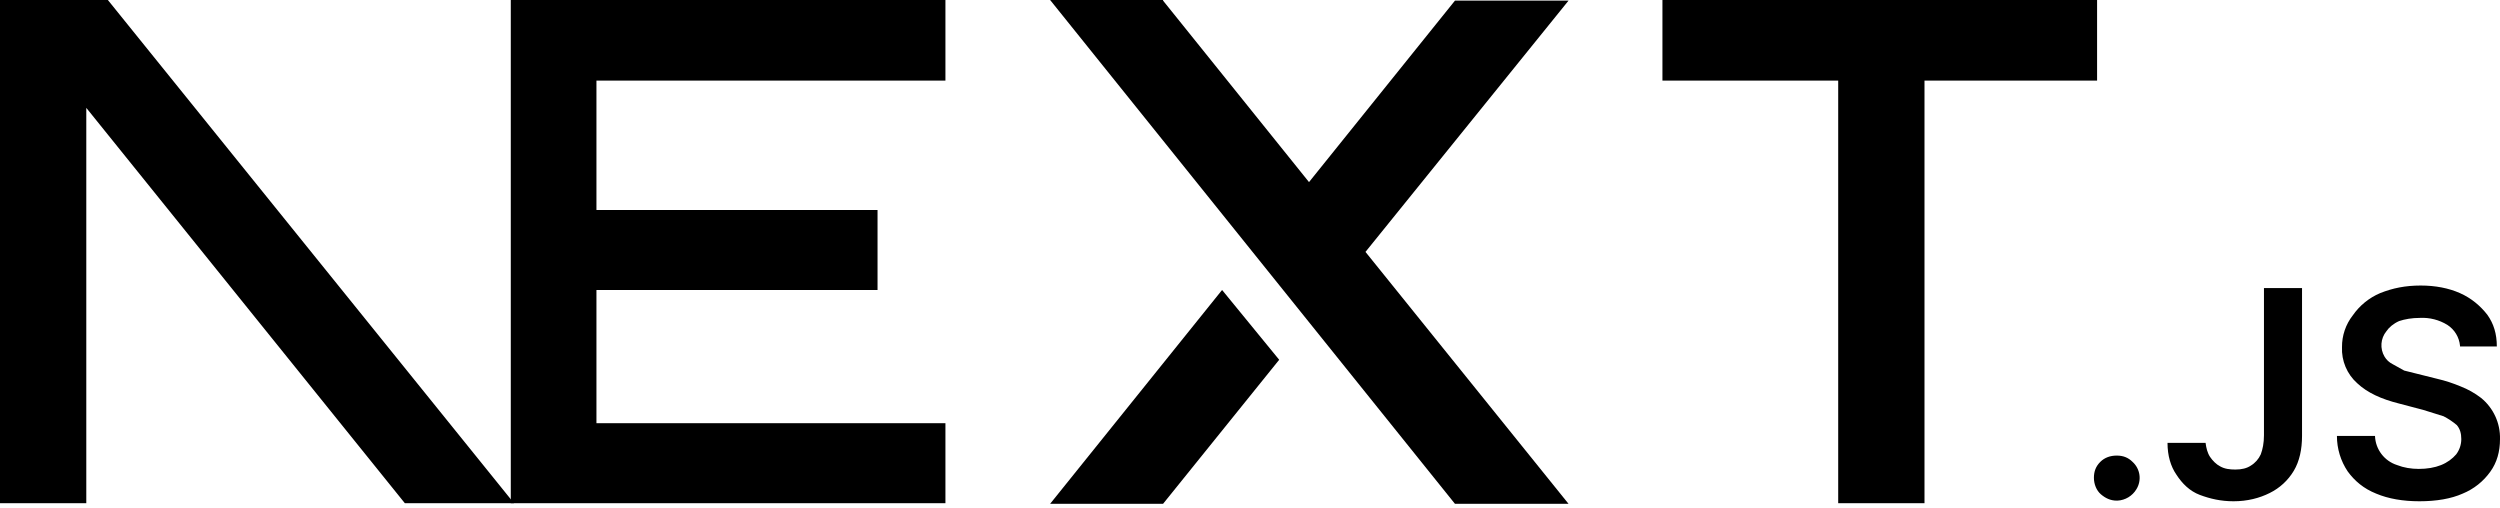
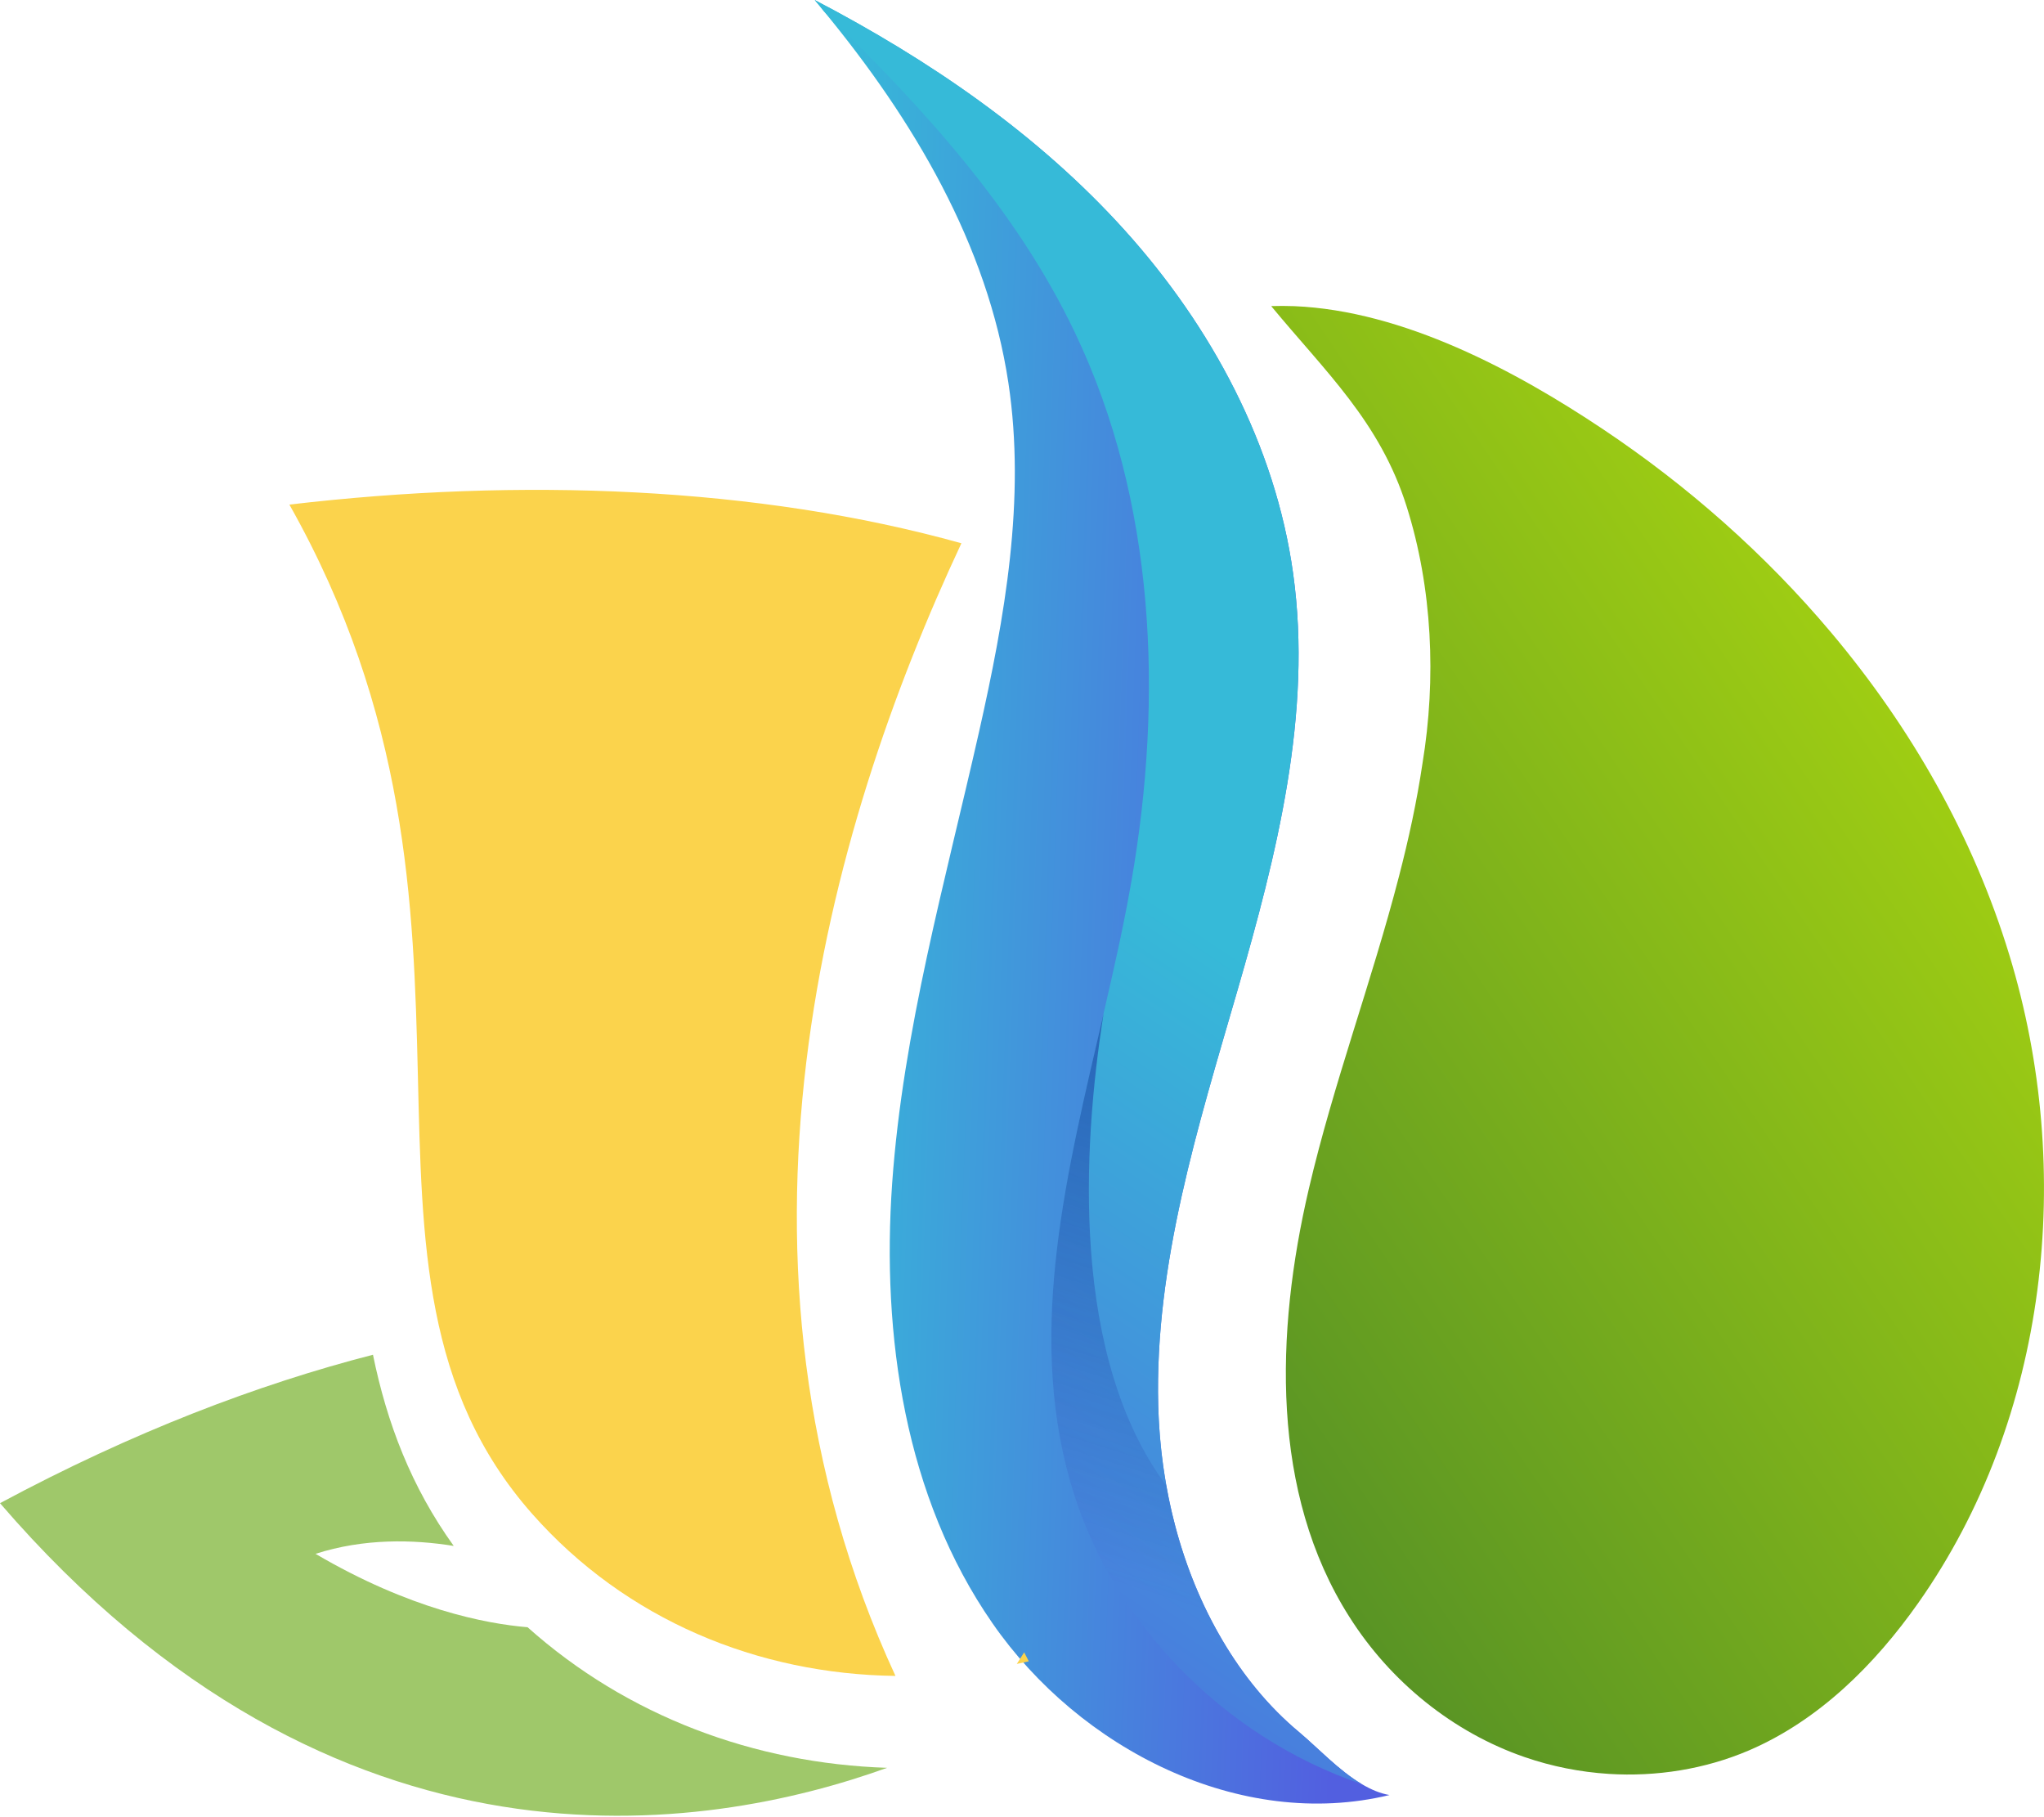
- <svg xmlns="http://www.w3.org/2000/svg" fill="none" viewBox="0 0 394 80">
-   <path fill="#000" d="M262 0h68.5v12.7h-27.2v66.6h-13.6V12.7H262V0ZM149 0v12.7H94v20.4h44.3v12.6H94v21h55v12.6H80.5V0h68.7zm34.3 0h-17.8l63.8 79.4h17.9l-32-39.7 32-39.6h-17.9l-23 28.6-23-28.6zm18.3 56.7-9-11-27.1 33.7h17.8l18.3-22.7z" />
-   <path fill="#000" d="M81 79.3 17 0H0v79.3h13.6V17l50.2 62.3H81Zm252.6-.4c-1 0-1.8-.4-2.5-1s-1.1-1.6-1.1-2.6.3-1.8 1-2.5 1.6-1 2.6-1 1.8.3 2.5 1a3.4 3.4 0 0 1 .6 4.3 3.7 3.7 0 0 1-3 1.8zm23.2-33.5h6v23.3c0 2.1-.4 4-1.3 5.5a9.1 9.1 0 0 1-3.8 3.5c-1.6.8-3.5 1.3-5.7 1.3-2 0-3.7-.4-5.3-1s-2.8-1.8-3.7-3.2c-.9-1.3-1.4-3-1.4-5h6c.1.8.3 1.6.7 2.2s1 1.2 1.6 1.5c.7.4 1.5.5 2.4.5 1 0 1.8-.2 2.4-.6a4 4 0 0 0 1.6-1.8c.3-.8.5-1.8.5-3V45.5zm30.9 9.1a4.4 4.4 0 0 0-2-3.3 7.5 7.5 0 0 0-4.3-1.1c-1.3 0-2.4.2-3.3.5-.9.4-1.6 1-2 1.6a3.5 3.5 0 0 0-.3 4c.3.5.7.9 1.3 1.2l1.8 1 2 .5 3.2.8c1.3.3 2.5.7 3.7 1.2a13 13 0 0 1 3.2 1.8 8.1 8.1 0 0 1 3 6.5c0 2-.5 3.7-1.5 5.1a10 10 0 0 1-4.4 3.5c-1.8.8-4.1 1.2-6.8 1.2-2.6 0-4.9-.4-6.8-1.2-2-.8-3.4-2-4.5-3.5a10 10 0 0 1-1.7-5.6h6a5 5 0 0 0 3.5 4.6c1 .4 2.2.6 3.4.6 1.3 0 2.5-.2 3.5-.6 1-.4 1.8-1 2.4-1.7a4 4 0 0 0 .8-2.4c0-.9-.2-1.6-.7-2.2a11 11 0 0 0-2.1-1.4l-3.2-1-3.8-1c-2.8-.7-5-1.7-6.6-3.2a7.2 7.2 0 0 1-2.4-5.7 8 8 0 0 1 1.7-5 10 10 0 0 1 4.3-3.5c2-.8 4-1.2 6.4-1.2 2.3 0 4.4.4 6.2 1.2 1.8.8 3.2 2 4.3 3.4 1 1.4 1.5 3 1.5 5h-5.8z" />
+ <svg xmlns="http://www.w3.org/2000/svg" width="3103" height="2757" viewBox="0 0 3103 2757" fill="none">
+   <path d="M2779.4 959.6C2779.8 960 2780 960.5 2780.5 960.9C2901.4 1104.7 2995.6 1269.7 3050.3 1449.3C3150.5 1777.1 3109.5 2152.6 2912.3 2432.8C2846 2527 2761 2611.4 2655 2656.9C2588.3 2685.4 2514.6 2697.1 2442 2692.5C2398.8 2689.7 2356.1 2681.3 2315.1 2667.2C2205.4 2629.5 2110.5 2552.2 2048.5 2454.2C1928.7 2265.9 1936.1 2022.5 1986.8 1805.1C2024.2 1644.7 2082.7 1489.4 2123.8 1330.2C2138.5 1273.5 2150.9 1216.6 2159.5 1158.6C2180.6 1030.6 2174.6 892.6 2135.4 768.7C2095 640.3 2012 564.2 1929.8 464.6C1941.3 464.2 1953 464.3 1964.7 464.7C2130.4 471.6 2300.7 562.7 2433.7 651.6C2562.2 737.5 2679.9 841.4 2779.4 959.6Z" fill="url(#paint0_linear_763_2431)" />
+   <path d="M1707.3 349.4C1838.9 495.2 1936.1 675.8 1963.1 870.5C1992.7 1082.9 1938.1 1297.6 1878.5 1503.6C1818.8 1709.7 1752.7 1918.8 1758.3 2133.4C1761.4 2257.2 1792.5 2382.9 1855.9 2490C1886.8 2542.4 1925.6 2590.4 1972.5 2629.4C2000.5 2652.9 2032.5 2687.5 2067.5 2708.1C2081 2716.1 2095.1 2722.2 2109.4 2724.6C1883 2779.3 1638.9 2655 1506.5 2463.6C1373.8 2272.3 1338.1 2028 1354.4 1795.9C1370.9 1563.6 1435 1338.1 1486.3 1110.8C1525.4 937.1 1557.4 757.7 1530.9 581.5C1499.3 371.4 1386.4 181.6 1250.9 17.2C1246.4 11.4 1241.5 5.7 1236.8 0C1410.9 90.9 1575.8 203.6 1707.3 349.4Z" fill="url(#paint1_linear_763_2431)" />
+   <path d="M1707.3 349.4C1838.9 495.2 1936.1 675.8 1963.1 870.5C1992.7 1082.9 1938.1 1297.6 1878.5 1503.6C1818.8 1709.7 1752.7 1918.8 1758.3 2133.4C1759.5 2174 1763.5 2214.9 1770.7 2255.2C1785.4 2337.7 1813.4 2418 1855.9 2490C1886.8 2542.4 1925.6 2590.4 1972.5 2629.4C2000.5 2652.9 2032.5 2687.5 2067.5 2708.1C1857.6 2636.9 1683.3 2460 1623.7 2245.3C1559.4 2014.9 1620.2 1776.5 1675.2 1539.4C1675.3 1539 1675.3 1538.4 1675.4 1537.9C1689.9 1475.4 1704.1 1413.2 1715.2 1351.1C1715.9 1346.9 1716.6 1342.9 1717.4 1338.6C1717.5 1338.2 1717.6 1338 1717.5 1337.9C1717.6 1337.7 1717.6 1337.7 1717.6 1337.7C1766.2 1058.1 1754 760.7 1631.8 504.7C1542.6 317.5 1400.6 162.8 1250.9 17.2C1246.4 11.4 1241.5 5.7 1236.8 0C1410.9 90.9 1575.8 203.6 1707.3 349.4Z" fill="url(#paint2_linear_763_2431)" />
+   <path opacity="0.6" d="M1675.2 1539.4C1642.9 1744.9 1625.8 2060 1770.7 2255.2C1785.4 2337.7 1813.4 2418 1855.9 2490C1886.8 2542.4 1925.6 2590.4 1972.5 2629.4C2000.5 2652.9 2032.5 2687.5 2067.5 2708.1C1857.6 2636.9 1683.3 2460 1623.7 2245.3C1559.4 2014.9 1620.2 1776.5 1675.2 1539.4Z" fill="url(#paint3_linear_763_2431)" />
+   <path d="M1359.4 2543.8C1069.2 1916.1 1255.2 1260.5 1459.5 824.6C1150 738.3 789.7 724.7 439.3 765.9C797.5 1400.6 478.3 1924.7 807.9 2297.8C950.2 2458.9 1150.7 2541.1 1359.4 2543.8Z" fill="#FBD34C" />
+   <path d="M1543.6 2525.6C1549.6 2524.3 1555.7 2523.1 1561.8 2521.6L1554.8 2508C1551.1 2513.9 1547.3 2519.8 1543.6 2525.6Z" fill="#FBD34C" />
+   <path d="M800.9 2469.9C737 2464.6 621.7 2442.3 479 2358.5C552.5 2334.9 626.7 2336.5 688.8 2346.5C624.2 2256.7 587.4 2159.9 566.2 2056.3C391.5 2101.3 202.1 2173.2 0 2281.6C511.8 2875.4 1073.2 2781.8 1346.7 2683.3C1145.6 2676.7 952.4 2605.2 800.9 2469.9Z" fill="#9FC86A" />
+   <defs>
+     <linearGradient id="paint0_linear_763_2431" x1="4002.3" y1="2428.8" x2="1985" y2="3794.1" gradientUnits="userSpaceOnUse">
+       <stop stop-color="#A7D411" />
+       <stop offset="1" stop-color="#32742E" />
+     </linearGradient>
+     <linearGradient id="paint1_linear_763_2431" x1="1272.1" y1="-47.1" x2="2116.9" y2="-16.9" gradientUnits="userSpaceOnUse">
+       <stop stop-color="#36BAD8" />
+       <stop offset="1" stop-color="#525FE0" />
+     </linearGradient>
+     <linearGradient id="paint2_linear_763_2431" x1="3010.1" y1="2205.8" x2="2186.4" y2="3437" gradientUnits="userSpaceOnUse">
+       <stop stop-color="#36BAD8" />
+       <stop offset="1" stop-color="#525FE0" />
+     </linearGradient>
+     <linearGradient id="paint3_linear_763_2431" x1="1045.1" y1="2196.6" x2="1322.3" y2="1319.1" gradientUnits="userSpaceOnUse">
+       <stop stop-color="#19249A" stop-opacity="0" />
+       <stop offset="1" stop-color="#19249A" />
+     </linearGradient>
+   </defs>
</svg>
